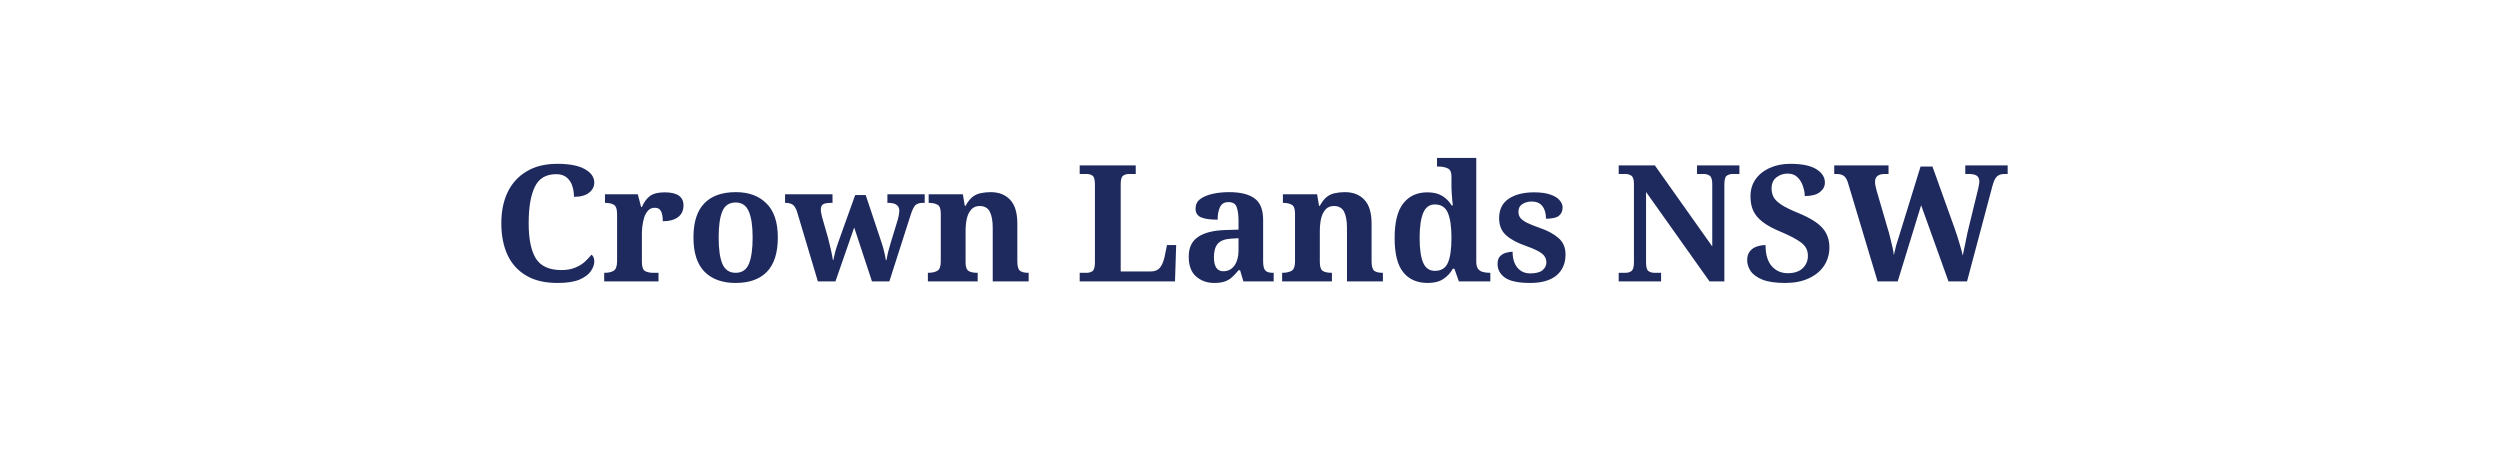
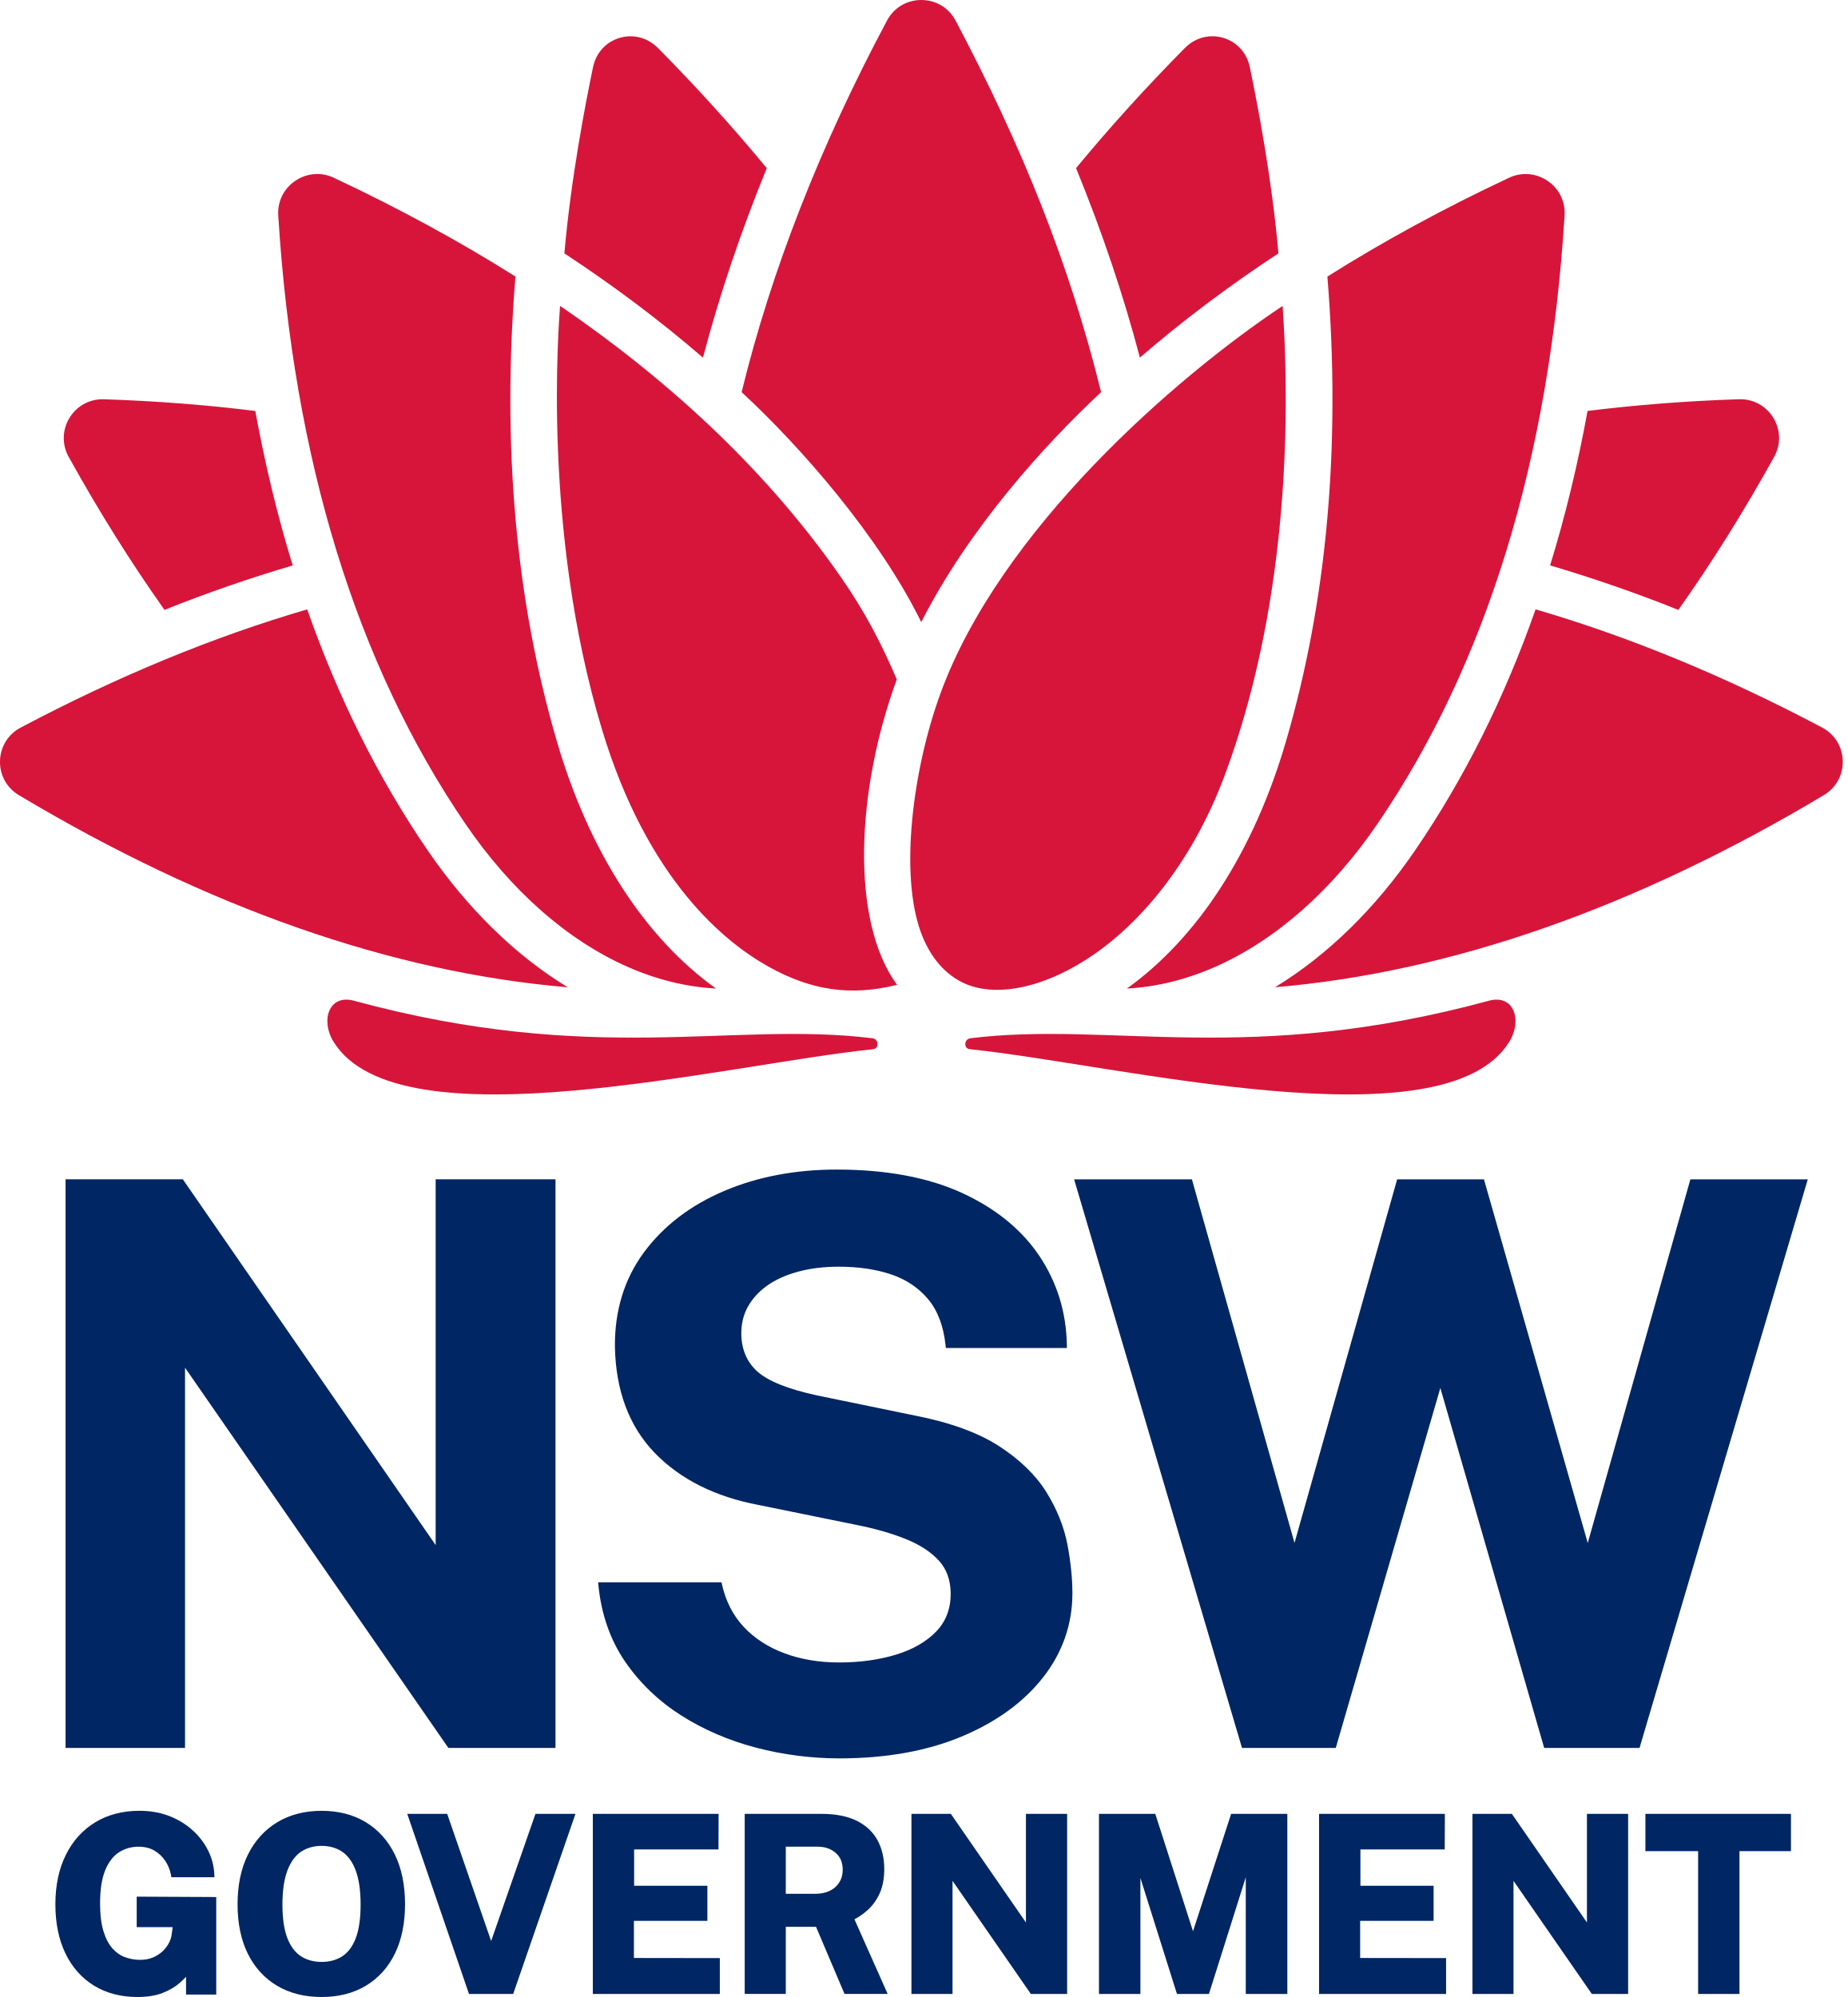
- <svg xmlns="http://www.w3.org/2000/svg" viewBox="0 0 200 36" width="200" height="36">
-   <text x="100" y="18" dominant-baseline="middle" text-anchor="middle" font-family="Georgia, serif" font-size="13" fill="#1E2A5E" font-weight="600">Crown Lands NSW</text>
+ <svg xmlns="http://www.w3.org/2000/svg" class="nsw-header__waratah-gov" viewBox="0 0 259 280" fill="none">
+   <path class="hide" fill-rule="evenodd" clip-rule="evenodd" d="M24.208 270.207h-5.045v-4.277l11.15.054v13.676H26.08v-2.491c-.266.278-.553.556-.86.833-.673.585-1.49 1.07-2.433 1.434-.96.373-2.143.564-3.513.564-2.33 0-4.385-.539-6.109-1.6-1.727-1.065-3.073-2.594-4.007-4.538-.926-1.927-1.395-4.231-1.395-6.85 0-2.657.494-4.994 1.47-6.946.971-1.96 2.363-3.498 4.132-4.571 1.768-1.065 3.849-1.604 6.183-1.604 1.515 0 2.915.245 4.156.725 1.255.485 2.36 1.157 3.273 1.985a9.61 9.61 0 0 1 2.192 2.852 8.196 8.196 0 0 1 .872 3.319l.021.435h-6.038l-.062-.339a5.22 5.22 0 0 0-.814-1.981 4.562 4.562 0 0 0-1.537-1.43c-.614-.352-1.345-.531-2.175-.531-1.005 0-1.931.261-2.741.775-.806.51-1.458 1.351-1.935 2.495-.486 1.169-.731 2.74-.731 4.679 0 1.579.162 2.897.482 3.925.311 1.011.739 1.819 1.266 2.403.523.581 1.117.991 1.773 1.219a6.036 6.036 0 0 0 2.089.369c.669 0 1.27-.112 1.79-.328.523-.224.98-.514 1.354-.866.377-.356.676-.746.884-1.152.216-.41.349-.816.399-1.21l.14-1.028Zm20.878-16.312c2.354 0 4.435.534 6.179 1.587 1.752 1.061 3.13 2.59 4.086 4.546.947 1.935 1.428 4.281 1.428 6.967 0 2.648-.473 4.969-1.412 6.9-.946 1.948-2.317 3.469-4.073 4.521-1.744 1.053-3.837 1.583-6.212 1.583-2.396 0-4.502-.534-6.254-1.583-1.753-1.044-3.135-2.557-4.099-4.505-.947-1.927-1.428-4.252-1.428-6.912 0-2.673.486-5.015 1.449-6.954.968-1.956 2.355-3.486 4.12-4.551 1.764-1.061 3.853-1.599 6.216-1.599Zm0 21.185c1.117 0 2.093-.265 2.898-.787.802-.523 1.433-1.372 1.881-2.516.453-1.185.686-2.772.686-4.712 0-1.993-.237-3.618-.698-4.832-.444-1.181-1.08-2.056-1.885-2.603-.814-.543-1.782-.82-2.878-.82-1.1 0-2.072.277-2.886.82-.81.543-1.453 1.422-1.906 2.611-.47 1.223-.706 2.843-.706 4.82 0 1.944.237 3.531.702 4.712.452 1.148 1.092 1.997 1.902 2.515.81.527 1.781.792 2.89.792Zm23.764-2.93-6.162-17.829H57.09l8.654 25.251h6.195l8.73-25.251h-5.607L68.85 272.15Zm30.312-2.827H88.863v5.206l12.043.016v5.027H83.103v-25.251h17.632l-.016 4.99H88.892v5.089h10.27v4.923Zm22.482-1.529c.685-.613 1.246-1.401 1.678-2.341.419-.933.635-2.081.635-3.419 0-1.497-.311-2.835-.93-3.983-.619-1.169-1.599-2.093-2.919-2.756-1.3-.647-2.973-.974-4.975-.974h-10.738v25.243h5.759v-9.404h4.24l3.991 9.404h6.046l-4.651-10.456c.673-.357 1.3-.8 1.864-1.314Zm-3.513-5.64c0 .999-.336 1.79-1.025 2.428-.69.63-1.649.949-2.857.949h-4.095v-6.606h4.456c1.038 0 1.873.286 2.545.875.657.576.976 1.347.976 2.354Zm15.159-7.833 10.527 15.23v-15.23h5.776v25.251h-5.086l-10.98-15.86v15.86h-5.759v-25.251h5.522Zm33.949 16.461-5.29-16.461h-7.894v25.251h5.809v-16.266l5.124 16.266h4.485l5.162-16.357v16.357h5.826v-25.251h-7.878l-5.344 16.461Zm33.727-1.459h-10.298v5.206l12.046.016v5.027h-17.806v-25.251h17.636l-.021 4.99h-11.818v5.089h10.261v4.923Zm21.494.228-10.523-15.23h-5.527v25.251h5.756v-15.86l10.979 15.86h5.087v-25.251h-5.772v15.23Zm15.586-10.004h-7.388v-5.226h20.402v5.226h-7.217v20.025h-5.797v-20.025Z" fill="#002664" />
+   <path fill-rule="evenodd" clip-rule="evenodd" d="M146.699 209.236c-1.482-2.395-3.717-4.571-6.64-6.465-2.919-1.894-6.897-3.34-11.81-4.297l-13.678-2.814c-4.132-.891-6.981-2.043-8.468-3.419-1.449-1.343-2.184-3.129-2.184-5.309 0-1.388.316-2.652.943-3.759.623-1.111 1.528-2.093 2.687-2.922 1.166-.828 2.616-1.483 4.306-1.943 1.711-.469 3.633-.705 5.714-.705 2.74 0 5.211.361 7.346 1.078 2.109.713 3.857 1.881 5.194 3.481 1.338 1.6 2.16 3.775 2.442 6.465l.038.373h16.971l-.008-.427c-.075-4.575-1.371-8.773-3.85-12.474-2.483-3.705-6.141-6.681-10.879-8.852-4.726-2.164-10.623-3.262-17.528-3.262-5.801 0-11.117 1.011-15.805 3.009-4.7 2.002-8.475 4.89-11.212 8.587-2.749 3.717-4.12 8.164-4.078 13.224.112 6.175 1.99 11.186 5.577 14.903 3.576 3.697 8.476 6.158 14.567 7.306l13.795 2.81c2.529.502 4.825 1.16 6.823 1.96 1.96.784 3.525 1.803 4.651 3.03 1.1 1.197 1.657 2.772 1.657 4.67 0 2.114-.694 3.9-2.06 5.301-1.4 1.434-3.301 2.515-5.643 3.224-2.388.721-5.058 1.086-7.936 1.086-2.807 0-5.394-.435-7.686-1.297-2.28-.85-4.194-2.093-5.689-3.693-1.491-1.591-2.513-3.585-3.04-5.918l-.075-.327H83.846l.045.46c.407 4.045 1.666 7.629 3.738 10.659 2.068 3.009 4.717 5.545 7.873 7.551 3.148 1.993 6.677 3.514 10.494 4.513a46.33 46.33 0 0 0 11.693 1.5c6.466 0 12.2-1.019 17.046-3.034 4.867-2.022 8.717-4.807 11.449-8.276 2.753-3.493 4.148-7.476 4.148-11.848 0-2.064-.232-4.36-.697-6.822-.478-2.482-1.466-4.948-2.936-7.327ZM25.937 191.763l36.916 53.312H77.87v-79.724H61.072v51.282L25.754 165.53l-.125-.179H9.19v79.724h16.748v-53.312Zm196.637 24.577 14.388-50.987h16.457l-23.587 79.724h-13.367l-14.554-50.469-14.659 50.469h-13.147l-23.533-79.724h16.511l14.384 50.979 14.389-50.979h12.167l14.551 50.987Z" fill="#002664" />
+   <path d="M122.291 145.572c-19.75-2.424-38.934 3.904-72.69-5.263-3.447-.937-4.718 2.694-2.854 5.736 9.07 14.803 54.881 3.203 75.635 1.065.906-.095.814-1.426-.091-1.538ZM208.735 140.309c-33.756 9.167-52.941 2.839-72.691 5.263-.905.112-1 1.447-.091 1.538 20.759 2.138 66.566 13.738 75.635-1.065 1.864-3.042.594-6.673-2.853-5.736ZM59.882 119.132c-6.864-10.058-12.474-21.31-16.818-33.69-13.101 3.826-26.51 9.346-40.16 16.57a5.388 5.388 0 0 0-2.902 4.67 5.38 5.38 0 0 0 2.653 4.812c26.431 15.802 52.273 24.841 76.93 26.933-7.34-4.475-14.072-11.044-19.703-19.295ZM23.059 85.513a201.529 201.529 0 0 1 17.976-6.233c-2.126-6.896-3.87-14.12-5.249-21.658-6.827-.85-13.89-1.4-21.199-1.641-.062 0-.128-.004-.19-.004a5.391 5.391 0 0 0-4.647 2.602 5.383 5.383 0 0 0-.12 5.483c4.243 7.659 8.724 14.808 13.429 21.45ZM88.005 135.572c4.099 1.807 8.293 2.818 12.358 3.029-9.953-7.12-17.773-19.192-22.278-34.58-5.805-19.81-7.745-41.666-5.83-65.247-7.832-4.936-16.32-9.557-25.46-13.85a5.428 5.428 0 0 0-5.402.43 5.396 5.396 0 0 0-2.388 4.841c2.126 34.215 10.95 62.915 26.223 85.298 6.404 9.391 14.281 16.332 22.777 20.079ZM107.488 23.577A253.323 253.323 0 0 0 92.235 6.735c-1.063-1.078-2.433-1.65-3.85-1.65-.506 0-1.017.075-1.523.224-1.923.568-3.314 2.106-3.733 4.115-1.072 5.164-3.11 15.69-4.012 26.101 7.014 4.613 13.492 9.49 19.426 14.621 2.3-8.757 5.29-17.63 8.945-26.569ZM255.42 102.007c-13.65-7.223-27.058-12.744-40.16-16.569-4.343 12.38-9.953 23.631-16.818 33.689-5.63 8.255-12.362 14.82-19.708 19.296 24.658-2.093 50.5-11.132 76.931-26.934 1.715-1.024 2.707-2.822 2.653-4.811-.045-1.99-1.133-3.734-2.898-4.671ZM235.273 85.513c4.705-6.643 9.186-13.796 13.43-21.455.963-1.74.922-3.788-.121-5.483a5.4 5.4 0 0 0-4.837-2.598c-7.309.24-14.377.796-21.199 1.641-1.375 7.539-3.123 14.762-5.249 21.658a203.803 203.803 0 0 1 17.976 6.237ZM180.247 104.025c-4.505 15.384-12.329 27.46-22.278 34.58 4.065-.211 8.263-1.227 12.358-3.034 8.496-3.746 16.373-10.688 22.777-20.075 15.273-22.383 24.097-51.082 26.223-85.297a5.394 5.394 0 0 0-2.388-4.84 5.428 5.428 0 0 0-5.402-.432c-9.14 4.29-17.628 8.91-25.46 13.85 1.915 23.582-.029 45.434-5.83 65.248ZM179.214 35.52c-.901-10.406-2.94-20.932-4.011-26.1-.416-2.01-1.811-3.547-3.733-4.115a5.39 5.39 0 0 0-1.524-.224c-1.416 0-2.787.572-3.85 1.65-5.485 5.549-10.568 11.164-15.252 16.842 3.654 8.939 6.644 17.812 8.949 26.565 5.934-5.127 12.407-10.005 19.421-14.617ZM129.144 87.229c6.64-13.092 17.246-24.829 25.21-32.243-4.372-17.779-11.104-34.55-20.397-52.097C132.998 1.078 131.195 0 129.148 0s-3.845 1.082-4.808 2.889c-9.389 17.604-16.237 35.122-20.377 52.093 8.313 7.688 19.28 20.224 25.181 32.247Z" fill="#D7153A" />
+   <path d="M153.541 133.686c6.885-4.833 13.77-13.254 18.139-24.97 8.458-22.681 9.334-47.945 8.122-65.823-15.331 10.215-39.665 31.55-47.975 54.36-3.911 10.734-5.734 25.355-2.72 33.511 1.259 3.411 3.401 5.997 6.345 7.227 4.46 1.865 11.312.456 18.089-4.305ZM125.713 95.261c-2.027-4.724-4.261-9.18-7.728-14.186-9.809-14.16-23.026-26.933-39.475-38.185-.17 2.652-2.57 31.297 5.851 59.304 6.408 21.302 17.354 29.98 23.354 33.333 6.038 3.369 11.561 4.165 18.039 2.557-6.565-8.935-5.747-27.27-.041-42.823Z" fill="#D7153A" />
</svg>
